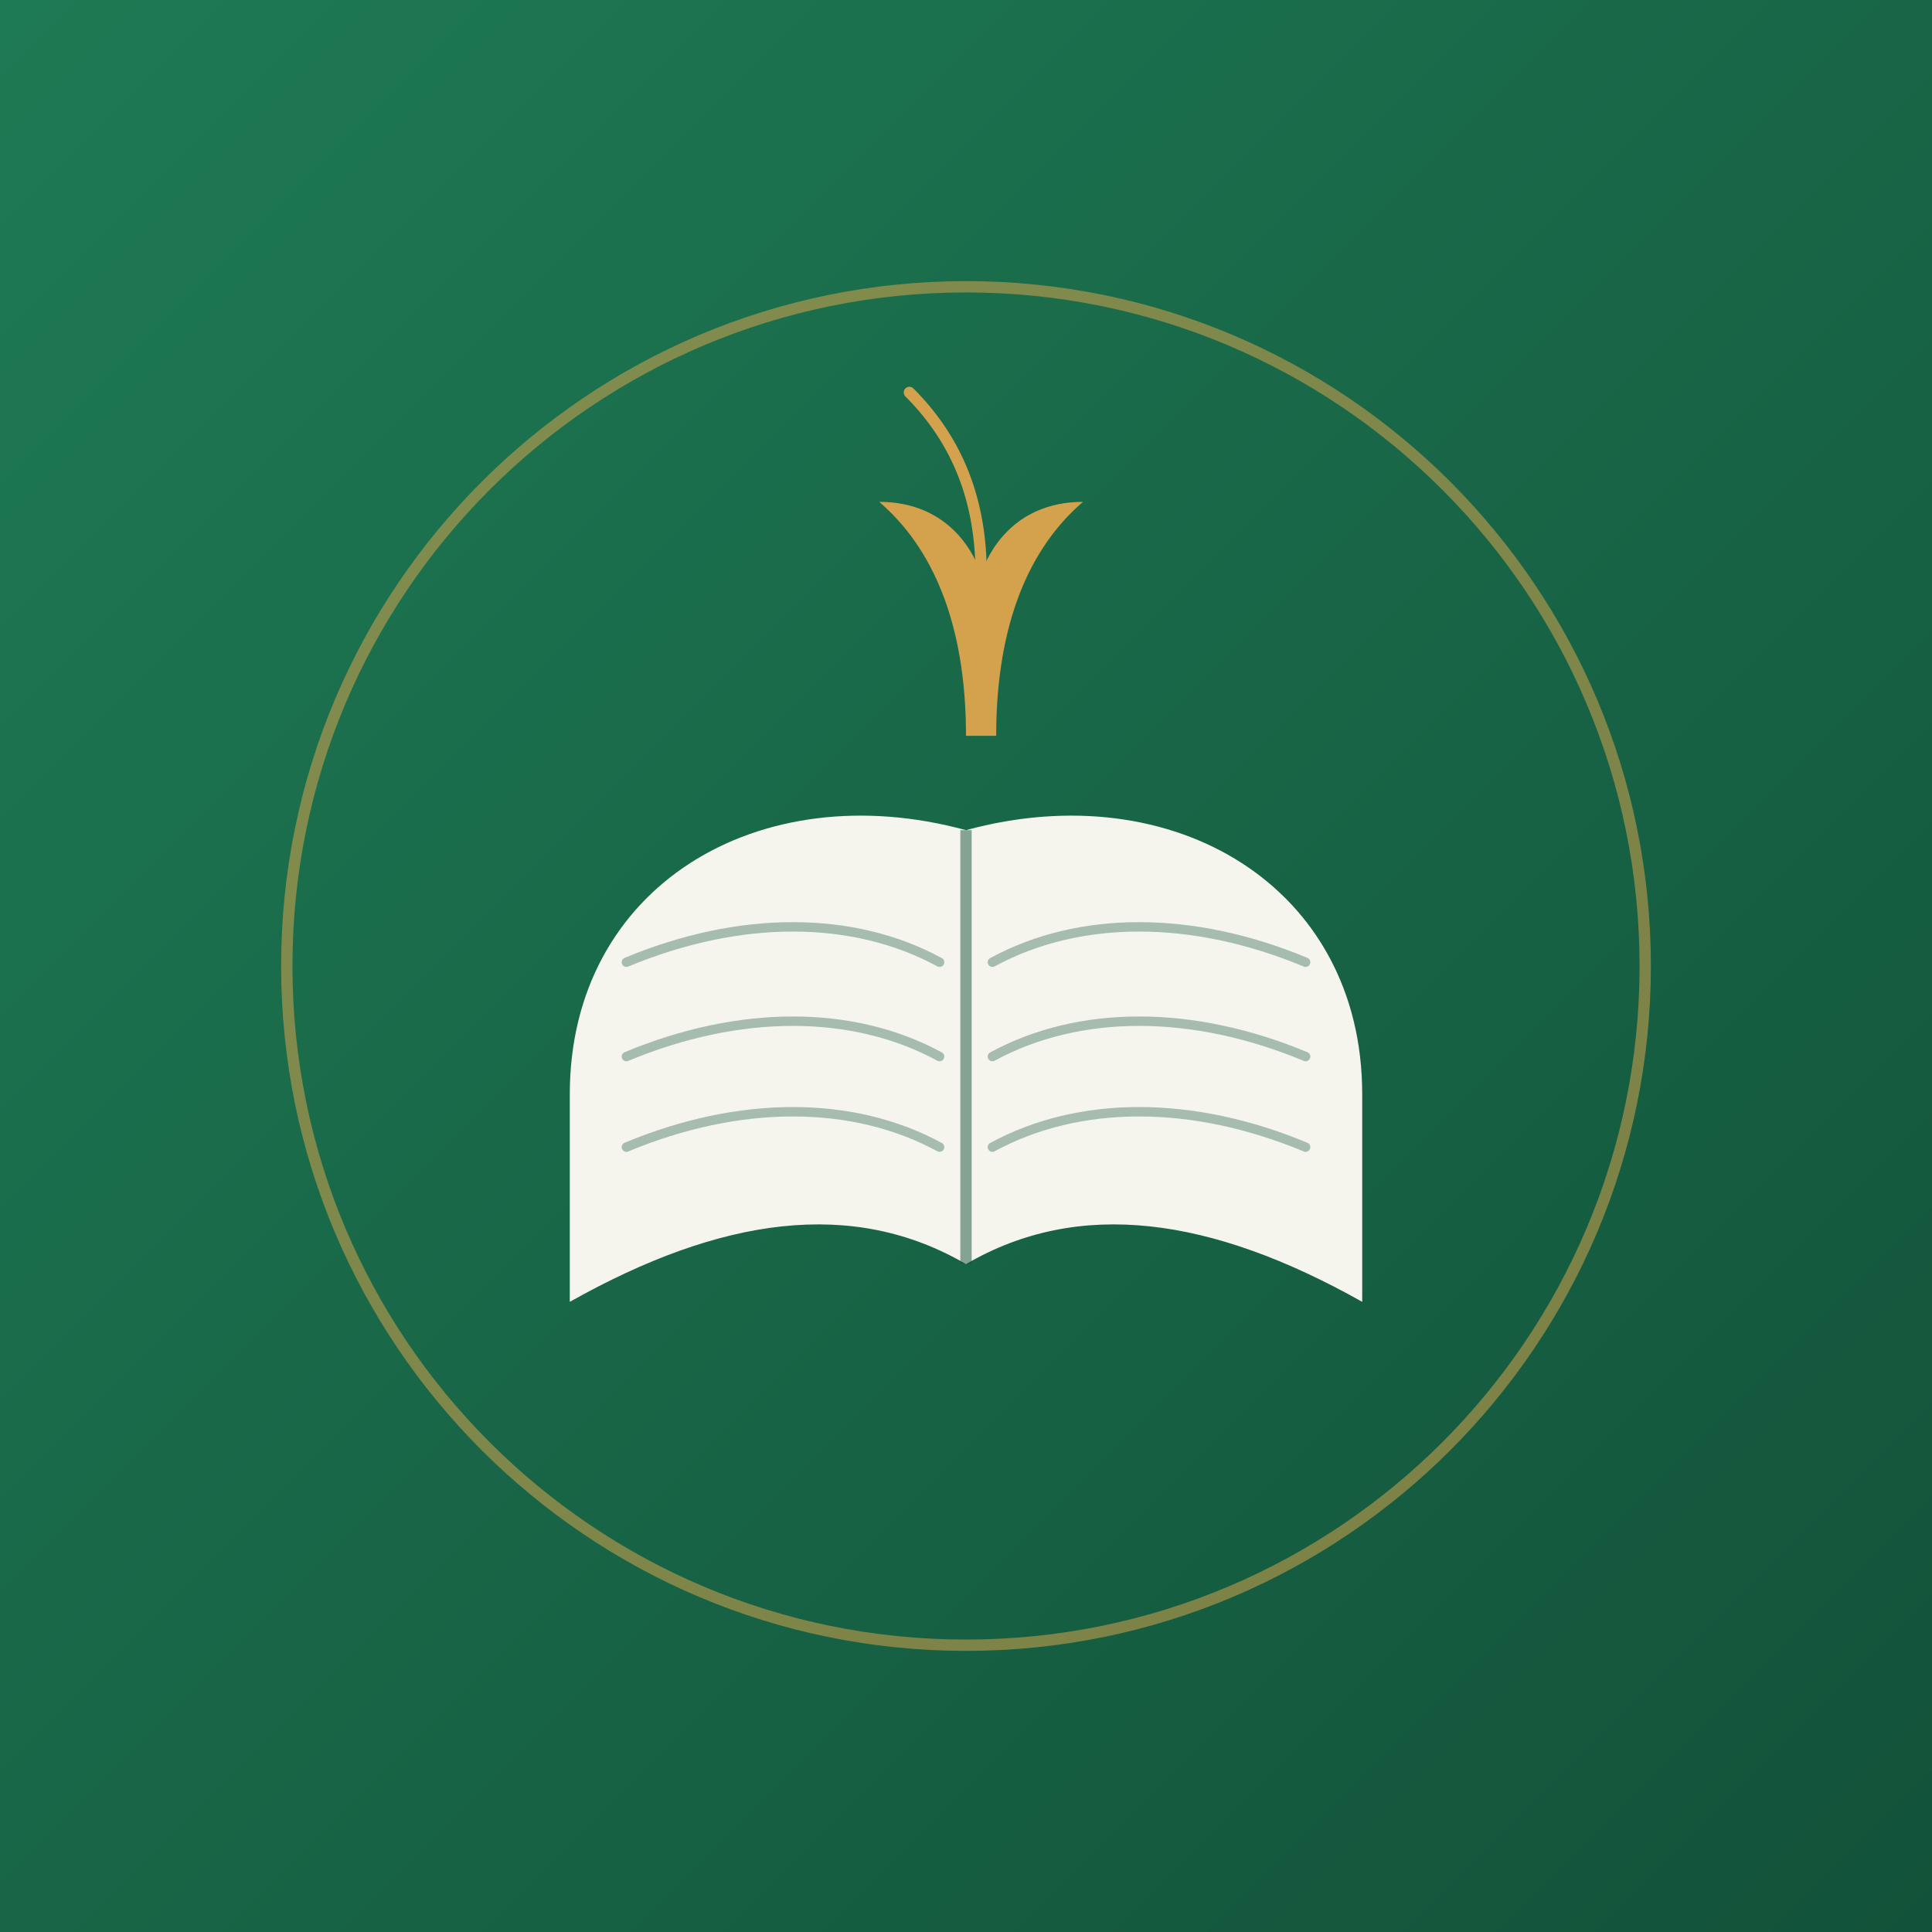
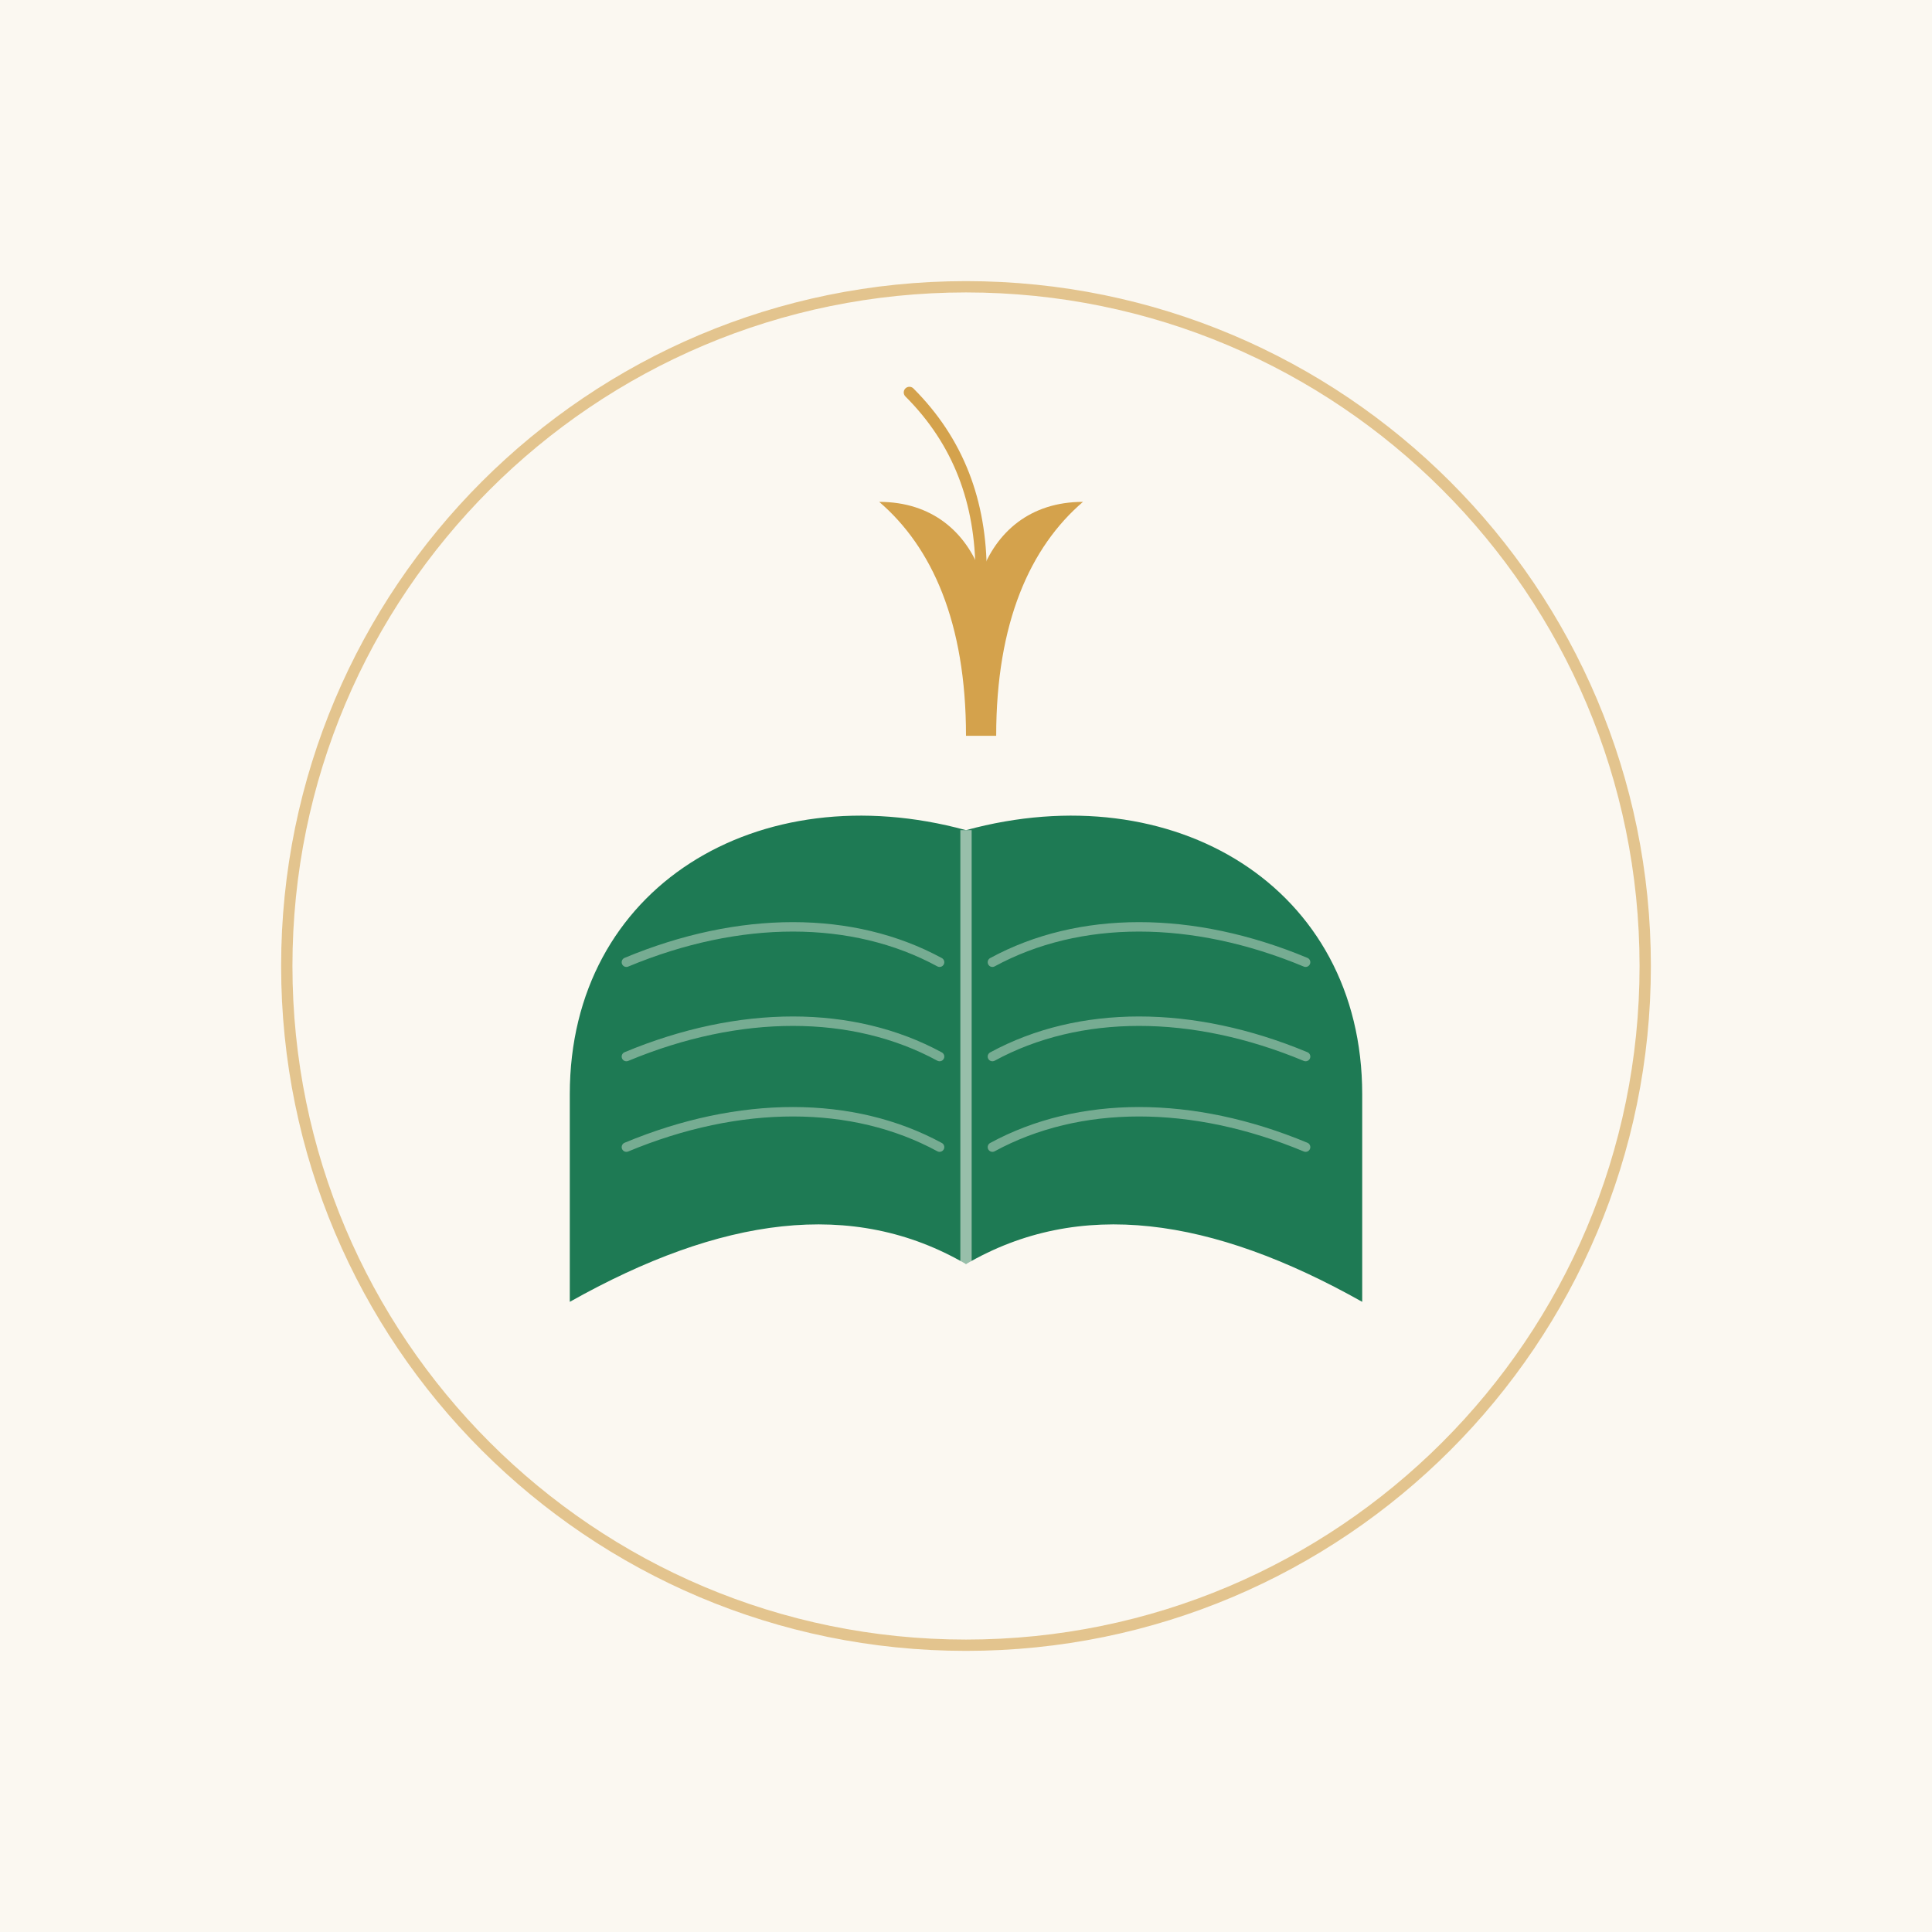
<svg xmlns="http://www.w3.org/2000/svg" width="1024" height="1024" viewBox="0 0 1024 1024">
-   <defs>
-     <linearGradient id="bg" x1="0" y1="0" x2="1024" y2="1024" gradientUnits="userSpaceOnUse">
-       <stop offset="0" stop-color="#1E7A54" />
-       <stop offset="1" stop-color="#12523A" />
-     </linearGradient>
-   </defs>
-   <rect width="1024" height="1024" fill="url(#bg)" />
-   <circle cx="512" cy="512" r="360" fill="none" stroke="#D4A24C" stroke-width="6" opacity="0.55" />
+   <rect width="1024" height="1024" fill="#FBF8F1" />
+   <circle cx="512" cy="512" r="360" fill="none" stroke="#D4A24C" stroke-width="6" opacity="0.6" />
  <g transform="translate(512,540)">
-     <path d="M -210 40              C -210 -70, -110 -130, 0 -100              C 110 -130, 210 -70, 210 40              L 210 150              C 130 105, 60 95, 0 130              C -60 95, -130 105, -210 150              Z" fill="#FBF8F1" opacity="0.98" />
-     <path d="M 0 -100 L 0 130" stroke="#12523A" stroke-width="6" opacity="0.5" />
-     <path d="M -180 -30 C -120 -55, -60 -55, -14 -30" fill="none" stroke="#12523A" stroke-width="5" opacity="0.35" stroke-linecap="round" />
-     <path d="M -180 20 C -120 -5, -60 -5, -14 20" fill="none" stroke="#12523A" stroke-width="5" opacity="0.35" stroke-linecap="round" />
-     <path d="M -180 68 C -120 43, -60 43, -14 68" fill="none" stroke="#12523A" stroke-width="5" opacity="0.35" stroke-linecap="round" />
-     <path d="M 180 -30 C 120 -55, 60 -55, 14 -30" fill="none" stroke="#12523A" stroke-width="5" opacity="0.35" stroke-linecap="round" />
-     <path d="M 180 20 C 120 -5, 60 -5, 14 20" fill="none" stroke="#12523A" stroke-width="5" opacity="0.35" stroke-linecap="round" />
-     <path d="M 180 68 C 120 43, 60 43, 14 68" fill="none" stroke="#12523A" stroke-width="5" opacity="0.35" stroke-linecap="round" />
+     <path d="M -210 40              C -210 -70, -110 -130, 0 -100              C 110 -130, 210 -70, 210 40              L 210 150              C 130 105, 60 95, 0 130              C -60 95, -130 105, -210 150              Z" fill="#1E7A54" />
+     <path d="M 0 -100 L 0 130" stroke="#FBF8F1" stroke-width="6" opacity="0.55" />
+     <path d="M -180 -30 C -120 -55, -60 -55, -14 -30" fill="none" stroke="#FBF8F1" stroke-width="5" opacity="0.4" stroke-linecap="round" />
+     <path d="M -180 20 C -120 -5, -60 -5, -14 20" fill="none" stroke="#FBF8F1" stroke-width="5" opacity="0.4" stroke-linecap="round" />
+     <path d="M -180 68 C -120 43, -60 43, -14 68" fill="none" stroke="#FBF8F1" stroke-width="5" opacity="0.4" stroke-linecap="round" />
+     <path d="M 180 -30 C 120 -55, 60 -55, 14 -30" fill="none" stroke="#FBF8F1" stroke-width="5" opacity="0.4" stroke-linecap="round" />
+     <path d="M 180 20 C 120 -5, 60 -5, 14 20" fill="none" stroke="#FBF8F1" stroke-width="5" opacity="0.4" stroke-linecap="round" />
+     <path d="M 180 68 C 120 43, 60 43, 14 68" fill="none" stroke="#FBF8F1" stroke-width="5" opacity="0.4" stroke-linecap="round" />
  </g>
  <g transform="translate(512,300)">
    <path d="M 0 90 C 0 30, -18 -10, -46 -34 C -18 -34, 0 -18, 8 4 C 16 -18, 34 -34, 62 -34 C 34 -10, 16 30, 16 90 Z" fill="#D4A24C" />
    <path d="M 8 4 C 8 -34, -4 -66, -30 -92" fill="none" stroke="#D4A24C" stroke-width="6" stroke-linecap="round" />
  </g>
</svg>
